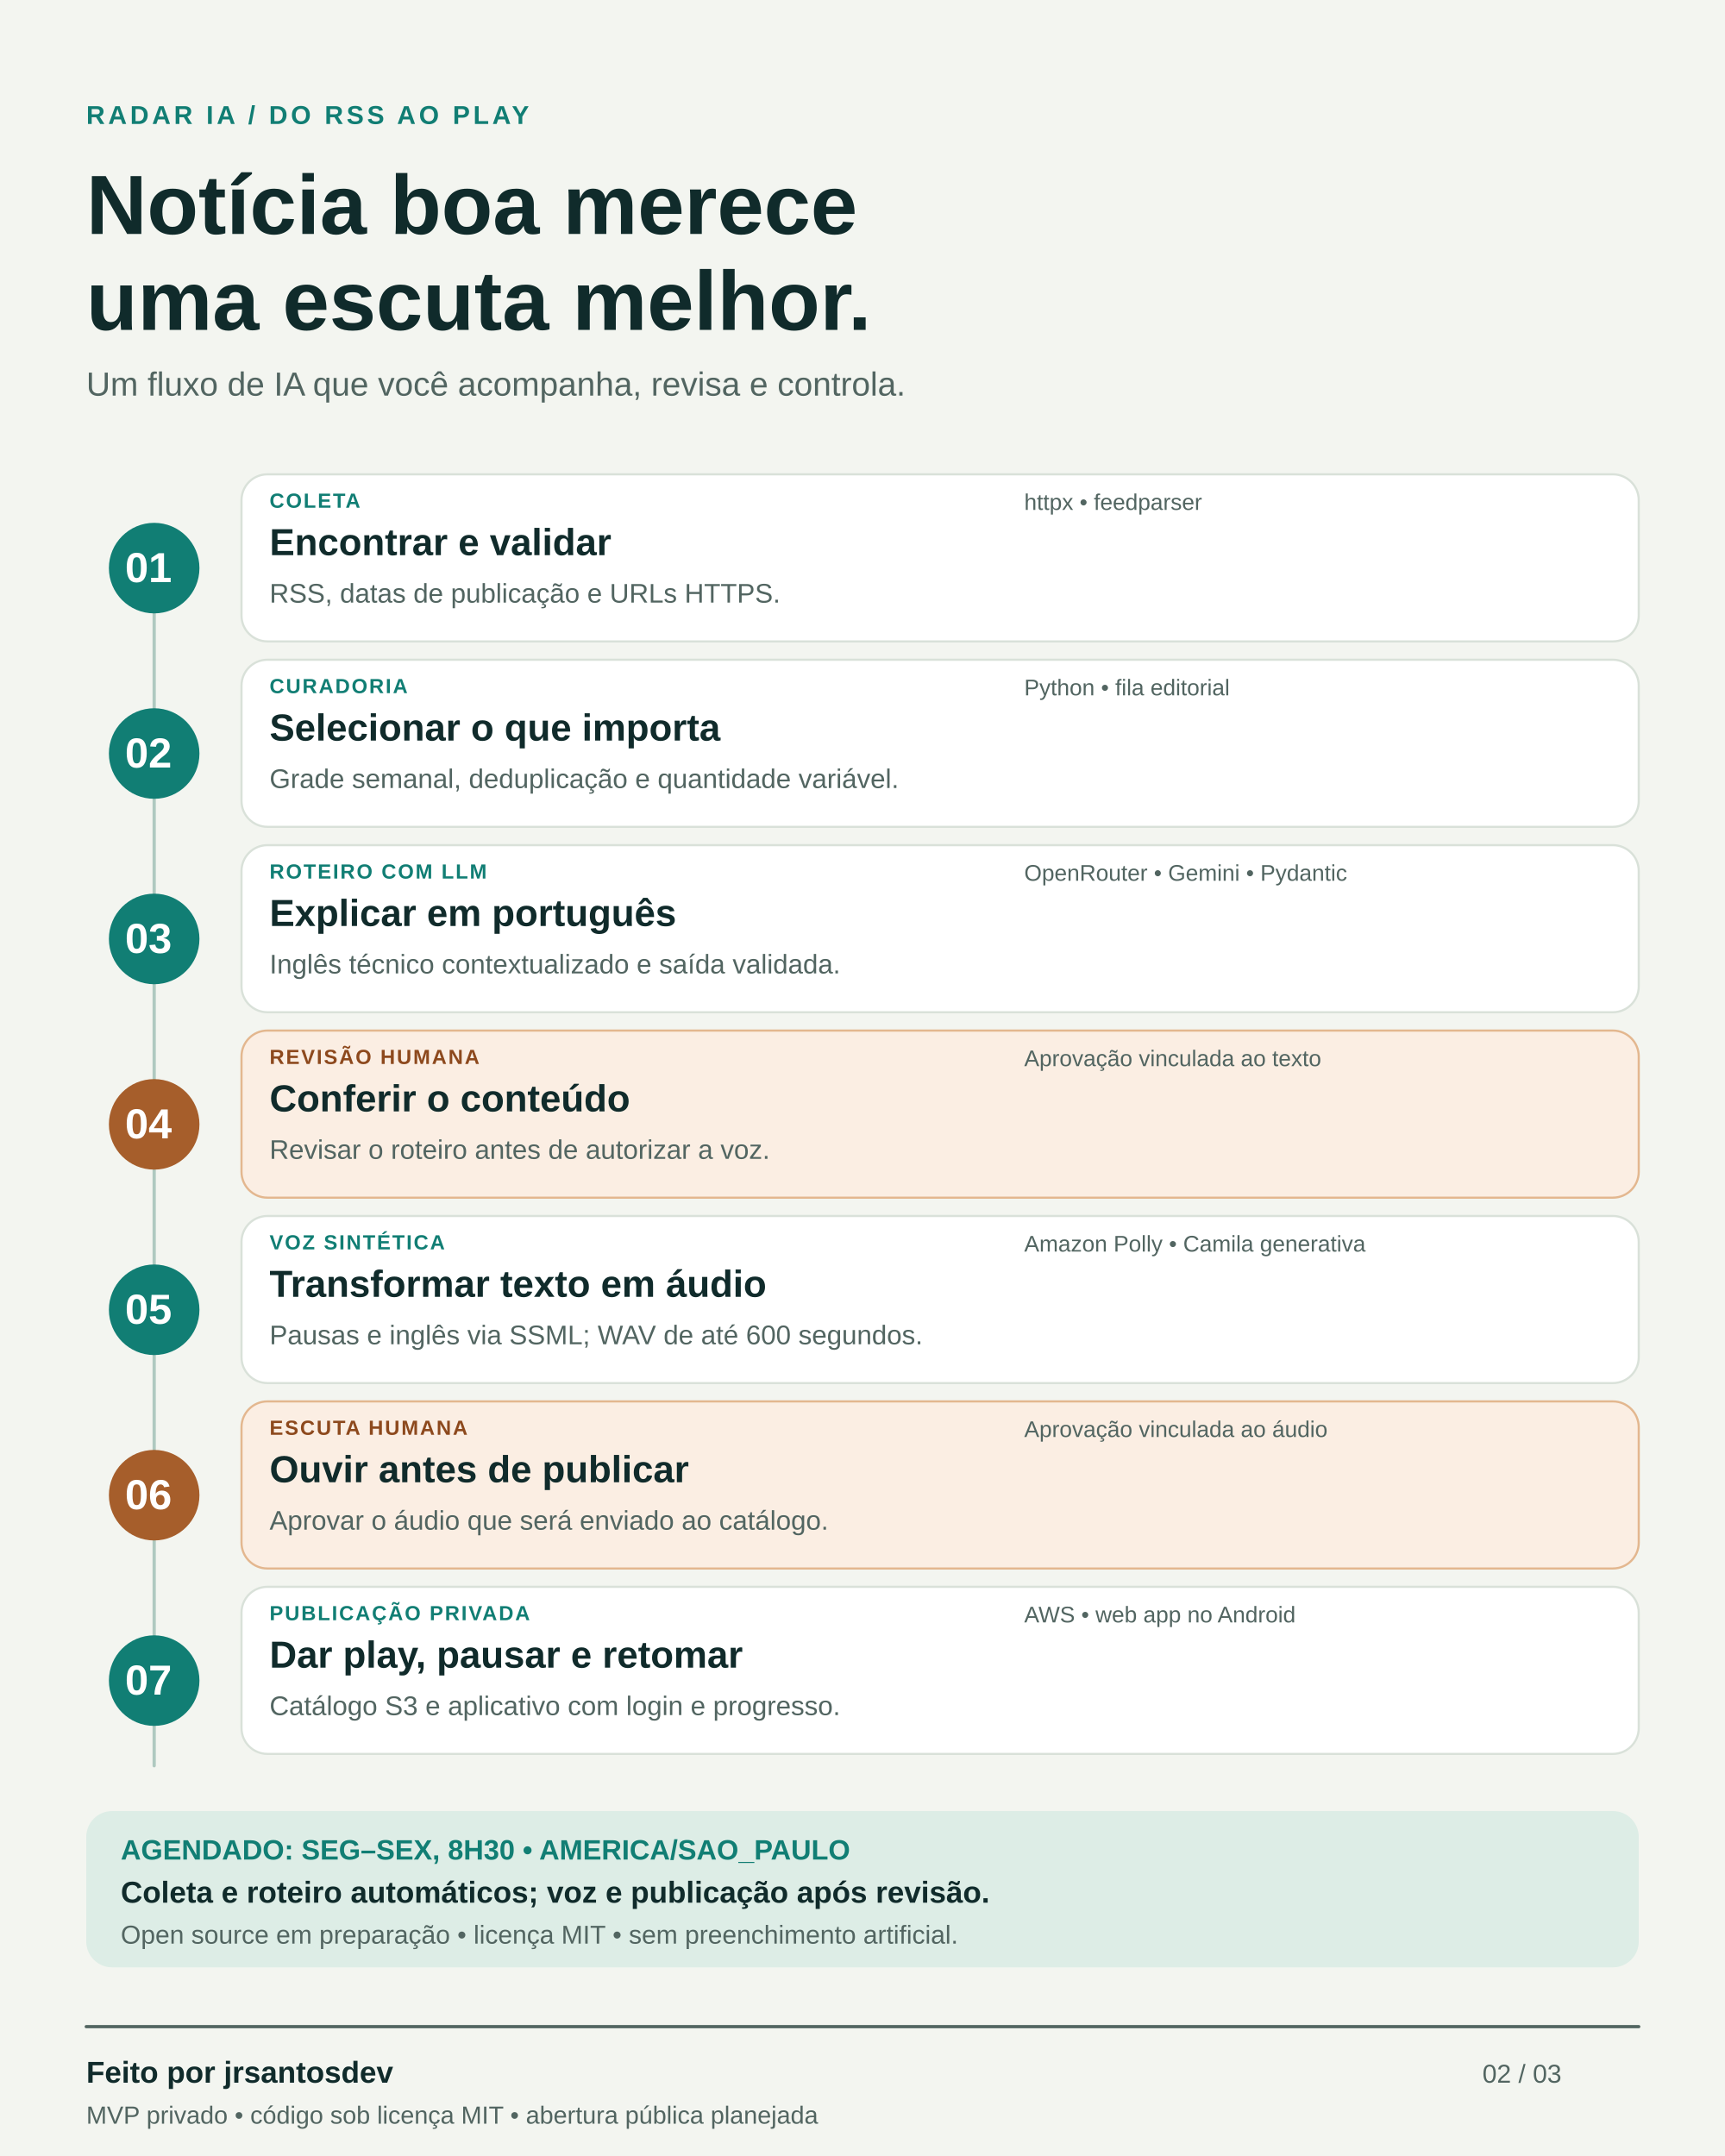
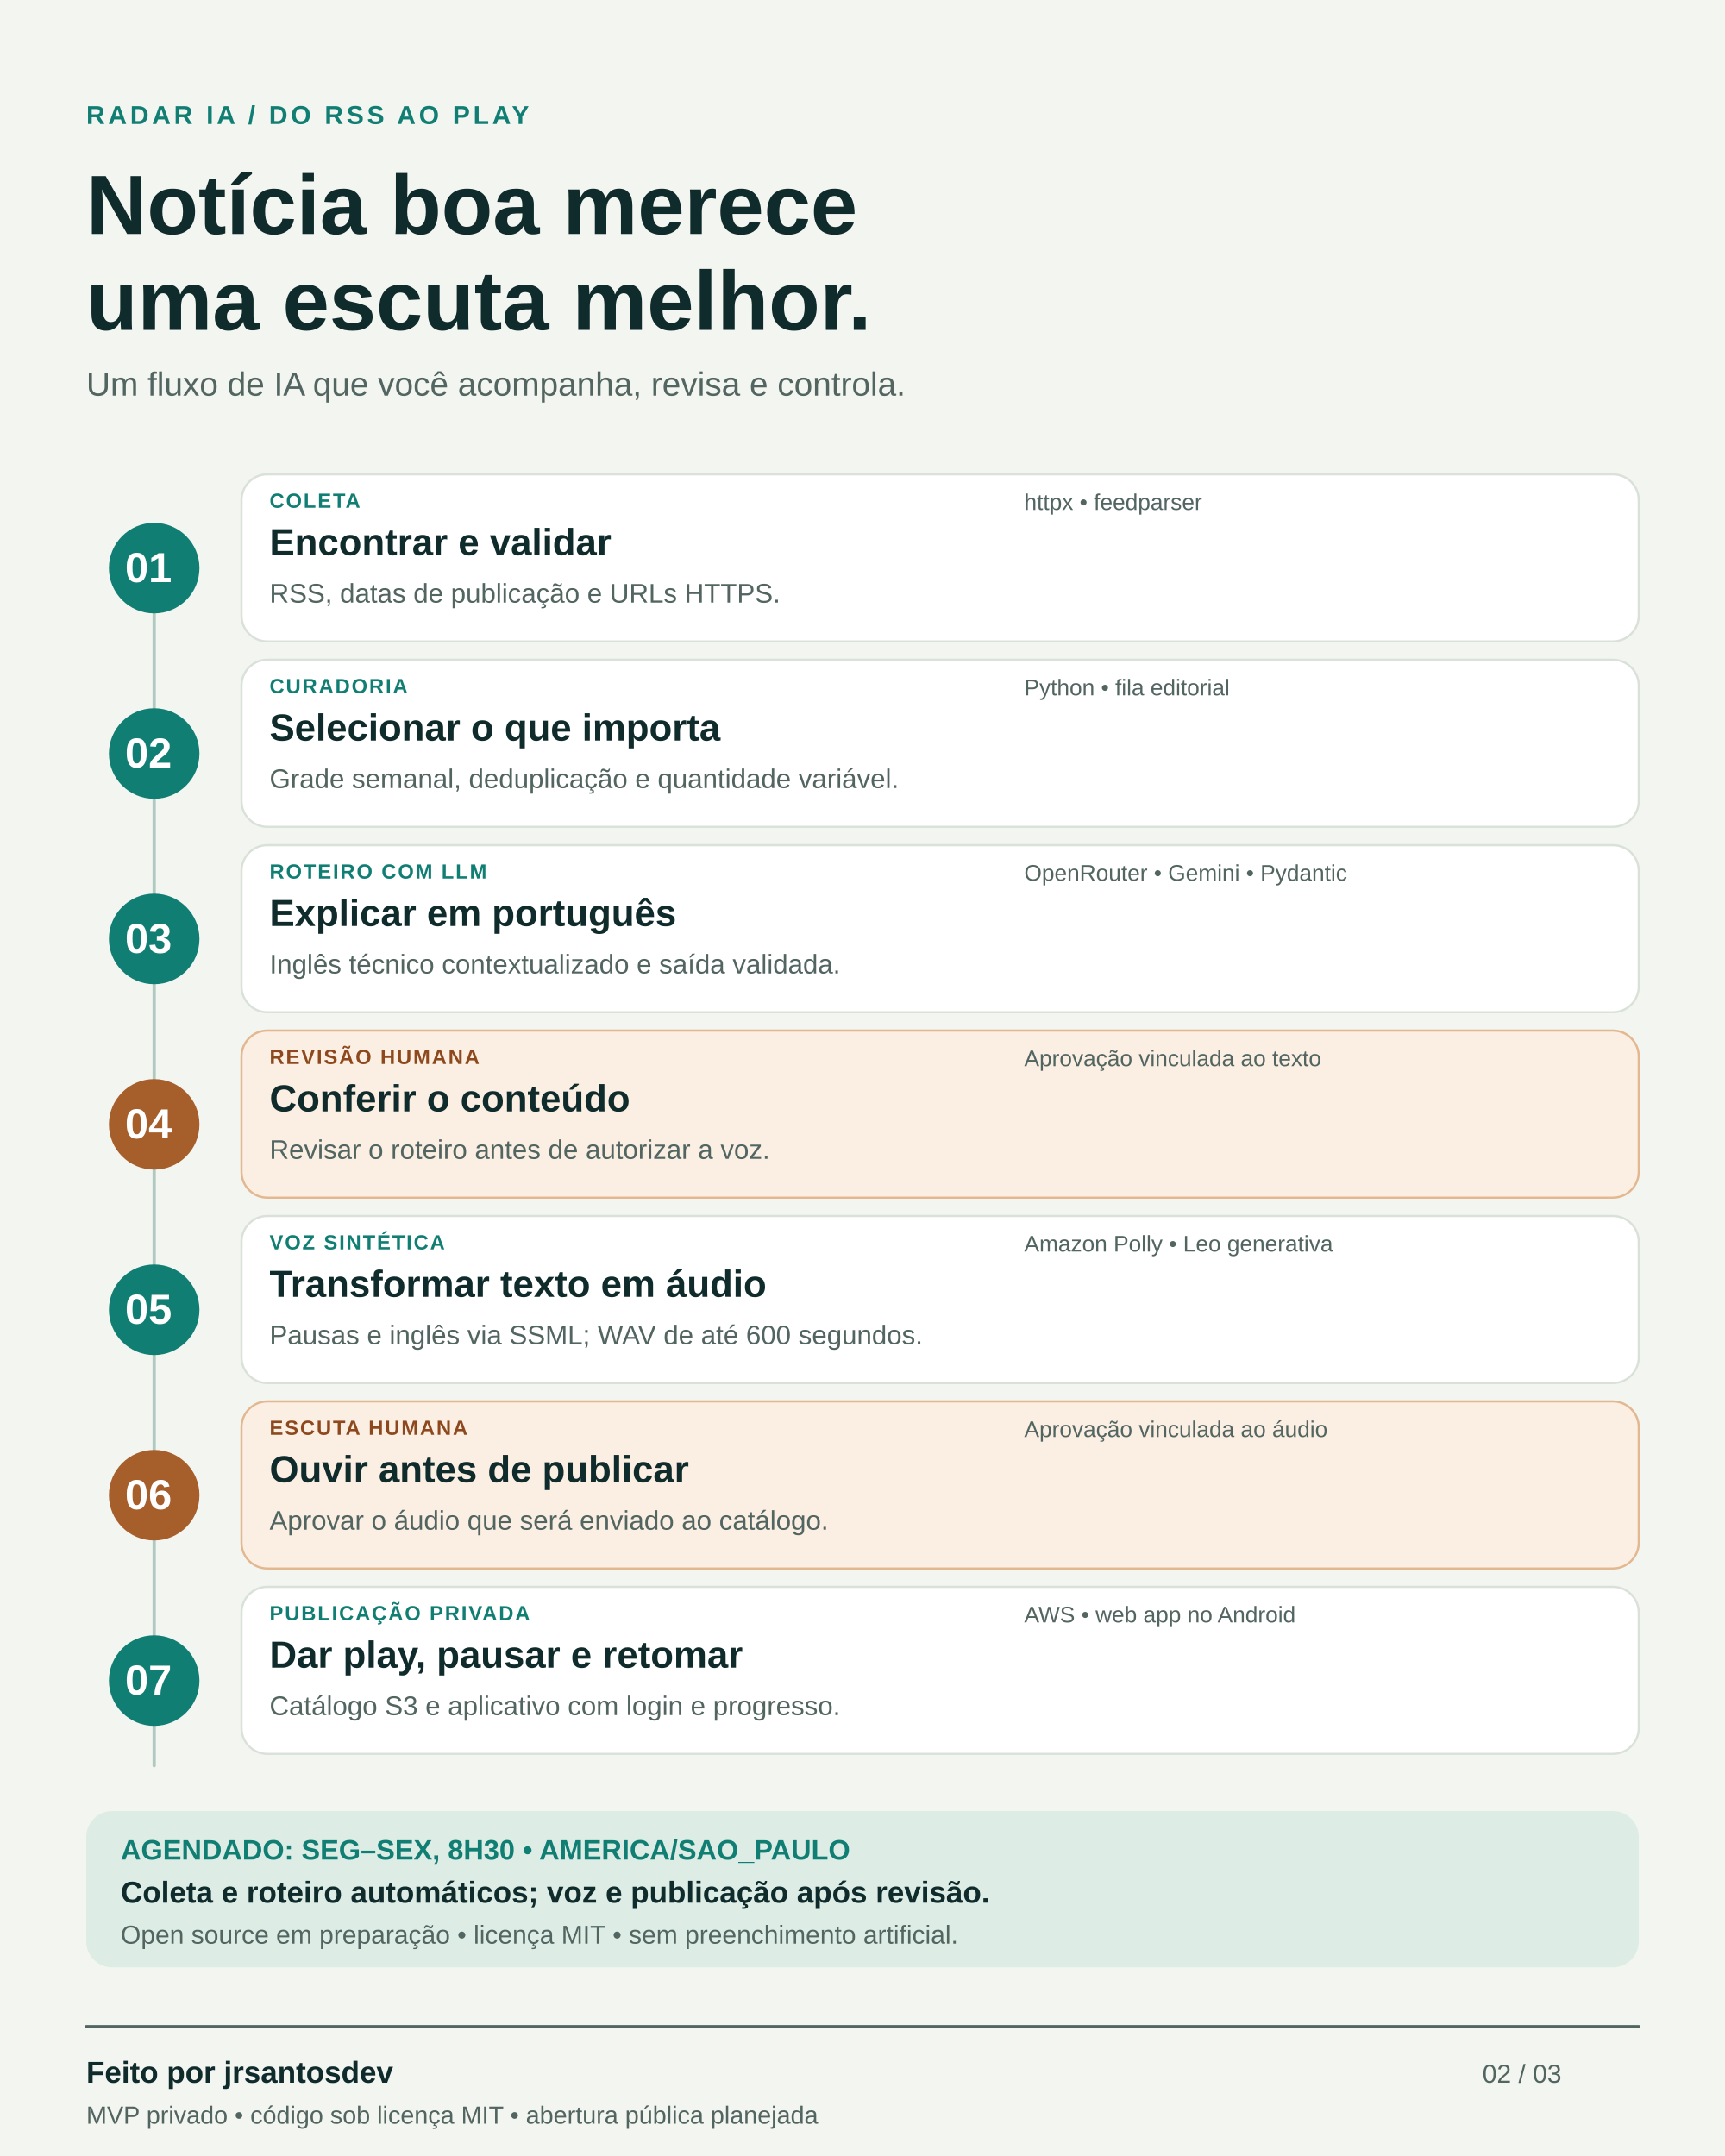
<svg xmlns="http://www.w3.org/2000/svg" width="1600" height="2000" viewBox="0 0 1600 2000" role="img">
  <defs>
    <marker id="arrow" viewBox="0 0 10 10" refX="8" refY="5" markerWidth="8" markerHeight="8" orient="auto-start-reverse">
      <path d="M 0 0 L 10 5 L 0 10 z" fill="#117E74" />
    </marker>
  </defs>
  <rect width="1600" height="2000" fill="#F3F5F0" />
  <g font-family="Segoe UI, Arial, sans-serif">
    <text x="80" y="115" fill="#117E74" font-size="24" font-weight="700" letter-spacing="3">RADAR IA  /  DO RSS AO PLAY</text>
    <text x="80" y="217" fill="#102B2B" font-size="78" font-weight="750" letter-spacing="0">Notícia boa merece</text>
    <text x="80" y="306" fill="#102B2B" font-size="78" font-weight="750" letter-spacing="0">uma escuta melhor.</text>
    <text x="80" y="367" fill="#526561" font-size="31" font-weight="400" letter-spacing="0">Um fluxo de IA que você acompanha, revisa e controla.</text>
    <path d="M 143 490 V 1638" fill="none" stroke="#AFC9C0" stroke-width="3" stroke-linecap="round" stroke-linejoin="round" />
    <rect x="101" y="485" width="84" height="84" rx="42" fill="#117E74" stroke="none" stroke-width="2" />
    <text x="116" y="540" fill="#FFFFFF" font-size="39" font-weight="700" letter-spacing="0">01</text>
    <rect x="224" y="440" width="1296" height="155" rx="24" fill="#FFFFFF" stroke="#D9E1D9" stroke-width="2" />
    <text x="250" y="471" fill="#117E74" font-size="19" font-weight="700" letter-spacing="1.5">COLETA</text>
    <text x="250" y="515" fill="#102B2B" font-size="35" font-weight="700" letter-spacing="0">Encontrar e validar</text>
    <text x="250" y="559" fill="#526561" font-size="25" font-weight="400" letter-spacing="0">RSS, datas de publicação e URLs HTTPS.</text>
    <text x="950" y="473" fill="#526561" font-size="21" font-weight="500" letter-spacing="0">httpx • feedparser</text>
    <rect x="101" y="657" width="84" height="84" rx="42" fill="#117E74" stroke="none" stroke-width="2" />
    <text x="116" y="712" fill="#FFFFFF" font-size="39" font-weight="700" letter-spacing="0">02</text>
    <rect x="224" y="612" width="1296" height="155" rx="24" fill="#FFFFFF" stroke="#D9E1D9" stroke-width="2" />
    <text x="250" y="643" fill="#117E74" font-size="19" font-weight="700" letter-spacing="1.5">CURADORIA</text>
    <text x="250" y="687" fill="#102B2B" font-size="35" font-weight="700" letter-spacing="0">Selecionar o que importa</text>
    <text x="250" y="731" fill="#526561" font-size="25" font-weight="400" letter-spacing="0">Grade semanal, deduplicação e quantidade variável.</text>
    <text x="950" y="645" fill="#526561" font-size="21" font-weight="500" letter-spacing="0">Python • fila editorial</text>
    <rect x="101" y="829" width="84" height="84" rx="42" fill="#117E74" stroke="none" stroke-width="2" />
    <text x="116" y="884" fill="#FFFFFF" font-size="39" font-weight="700" letter-spacing="0">03</text>
    <rect x="224" y="784" width="1296" height="155" rx="24" fill="#FFFFFF" stroke="#D9E1D9" stroke-width="2" />
    <text x="250" y="815" fill="#117E74" font-size="19" font-weight="700" letter-spacing="1.5">ROTEIRO COM LLM</text>
    <text x="250" y="859" fill="#102B2B" font-size="35" font-weight="700" letter-spacing="0">Explicar em português</text>
    <text x="250" y="903" fill="#526561" font-size="25" font-weight="400" letter-spacing="0">Inglês técnico contextualizado e saída validada.</text>
    <text x="950" y="817" fill="#526561" font-size="21" font-weight="500" letter-spacing="0">OpenRouter • Gemini • Pydantic</text>
    <rect x="101" y="1001" width="84" height="84" rx="42" fill="#A65E2B" stroke="none" stroke-width="2" />
    <text x="116" y="1056" fill="#FFFFFF" font-size="39" font-weight="700" letter-spacing="0">04</text>
    <rect x="224" y="956" width="1296" height="155" rx="24" fill="#FBEEE3" stroke="#E3B78F" stroke-width="2" />
    <text x="250" y="987" fill="#8D491D" font-size="19" font-weight="700" letter-spacing="1.5">REVISÃO HUMANA</text>
    <text x="250" y="1031" fill="#102B2B" font-size="35" font-weight="700" letter-spacing="0">Conferir o conteúdo</text>
    <text x="250" y="1075" fill="#526561" font-size="25" font-weight="400" letter-spacing="0">Revisar o roteiro antes de autorizar a voz.</text>
    <text x="950" y="989" fill="#526561" font-size="21" font-weight="500" letter-spacing="0">Aprovação vinculada ao texto</text>
    <rect x="101" y="1173" width="84" height="84" rx="42" fill="#117E74" stroke="none" stroke-width="2" />
    <text x="116" y="1228" fill="#FFFFFF" font-size="39" font-weight="700" letter-spacing="0">05</text>
    <rect x="224" y="1128" width="1296" height="155" rx="24" fill="#FFFFFF" stroke="#D9E1D9" stroke-width="2" />
    <text x="250" y="1159" fill="#117E74" font-size="19" font-weight="700" letter-spacing="1.5">VOZ SINTÉTICA</text>
    <text x="250" y="1203" fill="#102B2B" font-size="35" font-weight="700" letter-spacing="0">Transformar texto em áudio</text>
    <text x="250" y="1247" fill="#526561" font-size="25" font-weight="400" letter-spacing="0">Pausas e inglês via SSML; WAV de até 600 segundos.</text>
-     <text x="950" y="1161" fill="#526561" font-size="21" font-weight="500" letter-spacing="0">Amazon Polly • Camila generativa</text>
+     <text x="950" y="1161" fill="#526561" font-size="21" font-weight="500" letter-spacing="0">Amazon Polly • Leo generativa</text>
    <rect x="101" y="1345" width="84" height="84" rx="42" fill="#A65E2B" stroke="none" stroke-width="2" />
    <text x="116" y="1400" fill="#FFFFFF" font-size="39" font-weight="700" letter-spacing="0">06</text>
    <rect x="224" y="1300" width="1296" height="155" rx="24" fill="#FBEEE3" stroke="#E3B78F" stroke-width="2" />
    <text x="250" y="1331" fill="#8D491D" font-size="19" font-weight="700" letter-spacing="1.5">ESCUTA HUMANA</text>
    <text x="250" y="1375" fill="#102B2B" font-size="35" font-weight="700" letter-spacing="0">Ouvir antes de publicar</text>
    <text x="250" y="1419" fill="#526561" font-size="25" font-weight="400" letter-spacing="0">Aprovar o áudio que será enviado ao catálogo.</text>
    <text x="950" y="1333" fill="#526561" font-size="21" font-weight="500" letter-spacing="0">Aprovação vinculada ao áudio</text>
    <rect x="101" y="1517" width="84" height="84" rx="42" fill="#117E74" stroke="none" stroke-width="2" />
    <text x="116" y="1572" fill="#FFFFFF" font-size="39" font-weight="700" letter-spacing="0">07</text>
    <rect x="224" y="1472" width="1296" height="155" rx="24" fill="#FFFFFF" stroke="#D9E1D9" stroke-width="2" />
    <text x="250" y="1503" fill="#117E74" font-size="19" font-weight="700" letter-spacing="1.5">PUBLICAÇÃO PRIVADA</text>
    <text x="250" y="1547" fill="#102B2B" font-size="35" font-weight="700" letter-spacing="0">Dar play, pausar e retomar</text>
    <text x="250" y="1591" fill="#526561" font-size="25" font-weight="400" letter-spacing="0">Catálogo S3 e aplicativo com login e progresso.</text>
    <text x="950" y="1505" fill="#526561" font-size="21" font-weight="500" letter-spacing="0">AWS • web app no Android</text>
    <rect x="80" y="1680" width="1440" height="145" rx="24" fill="#DDEDE6" stroke="none" stroke-width="2" />
    <text x="112" y="1725" fill="#117E74" font-size="26" font-weight="700" letter-spacing="0">AGENDADO: SEG–SEX, 8H30 • AMERICA/SAO_PAULO</text>
    <text x="112" y="1765" fill="#102B2B" font-size="28" font-weight="600" letter-spacing="0">Coleta e roteiro automáticos; voz e publicação após revisão.</text>
    <text x="112" y="1803" fill="#526561" font-size="24" font-weight="400" letter-spacing="0">Open source em preparação • licença MIT • sem preenchimento artificial.</text>
    <path d="M 80 1880 H 1520" fill="none" stroke="#526561" stroke-width="3" stroke-linecap="round" stroke-linejoin="round" />
    <text x="80" y="1932" fill="#102B2B" font-size="28" font-weight="650" letter-spacing="0">Feito por jrsantosdev</text>
    <text x="80" y="1970" fill="#526561" font-size="23" font-weight="400" letter-spacing="0">MVP privado • código sob licença MIT • abertura pública planejada</text>
    <text x="1375" y="1932" fill="#526561" font-size="24" font-weight="400" letter-spacing="0">02 / 03</text>
  </g>
</svg>
